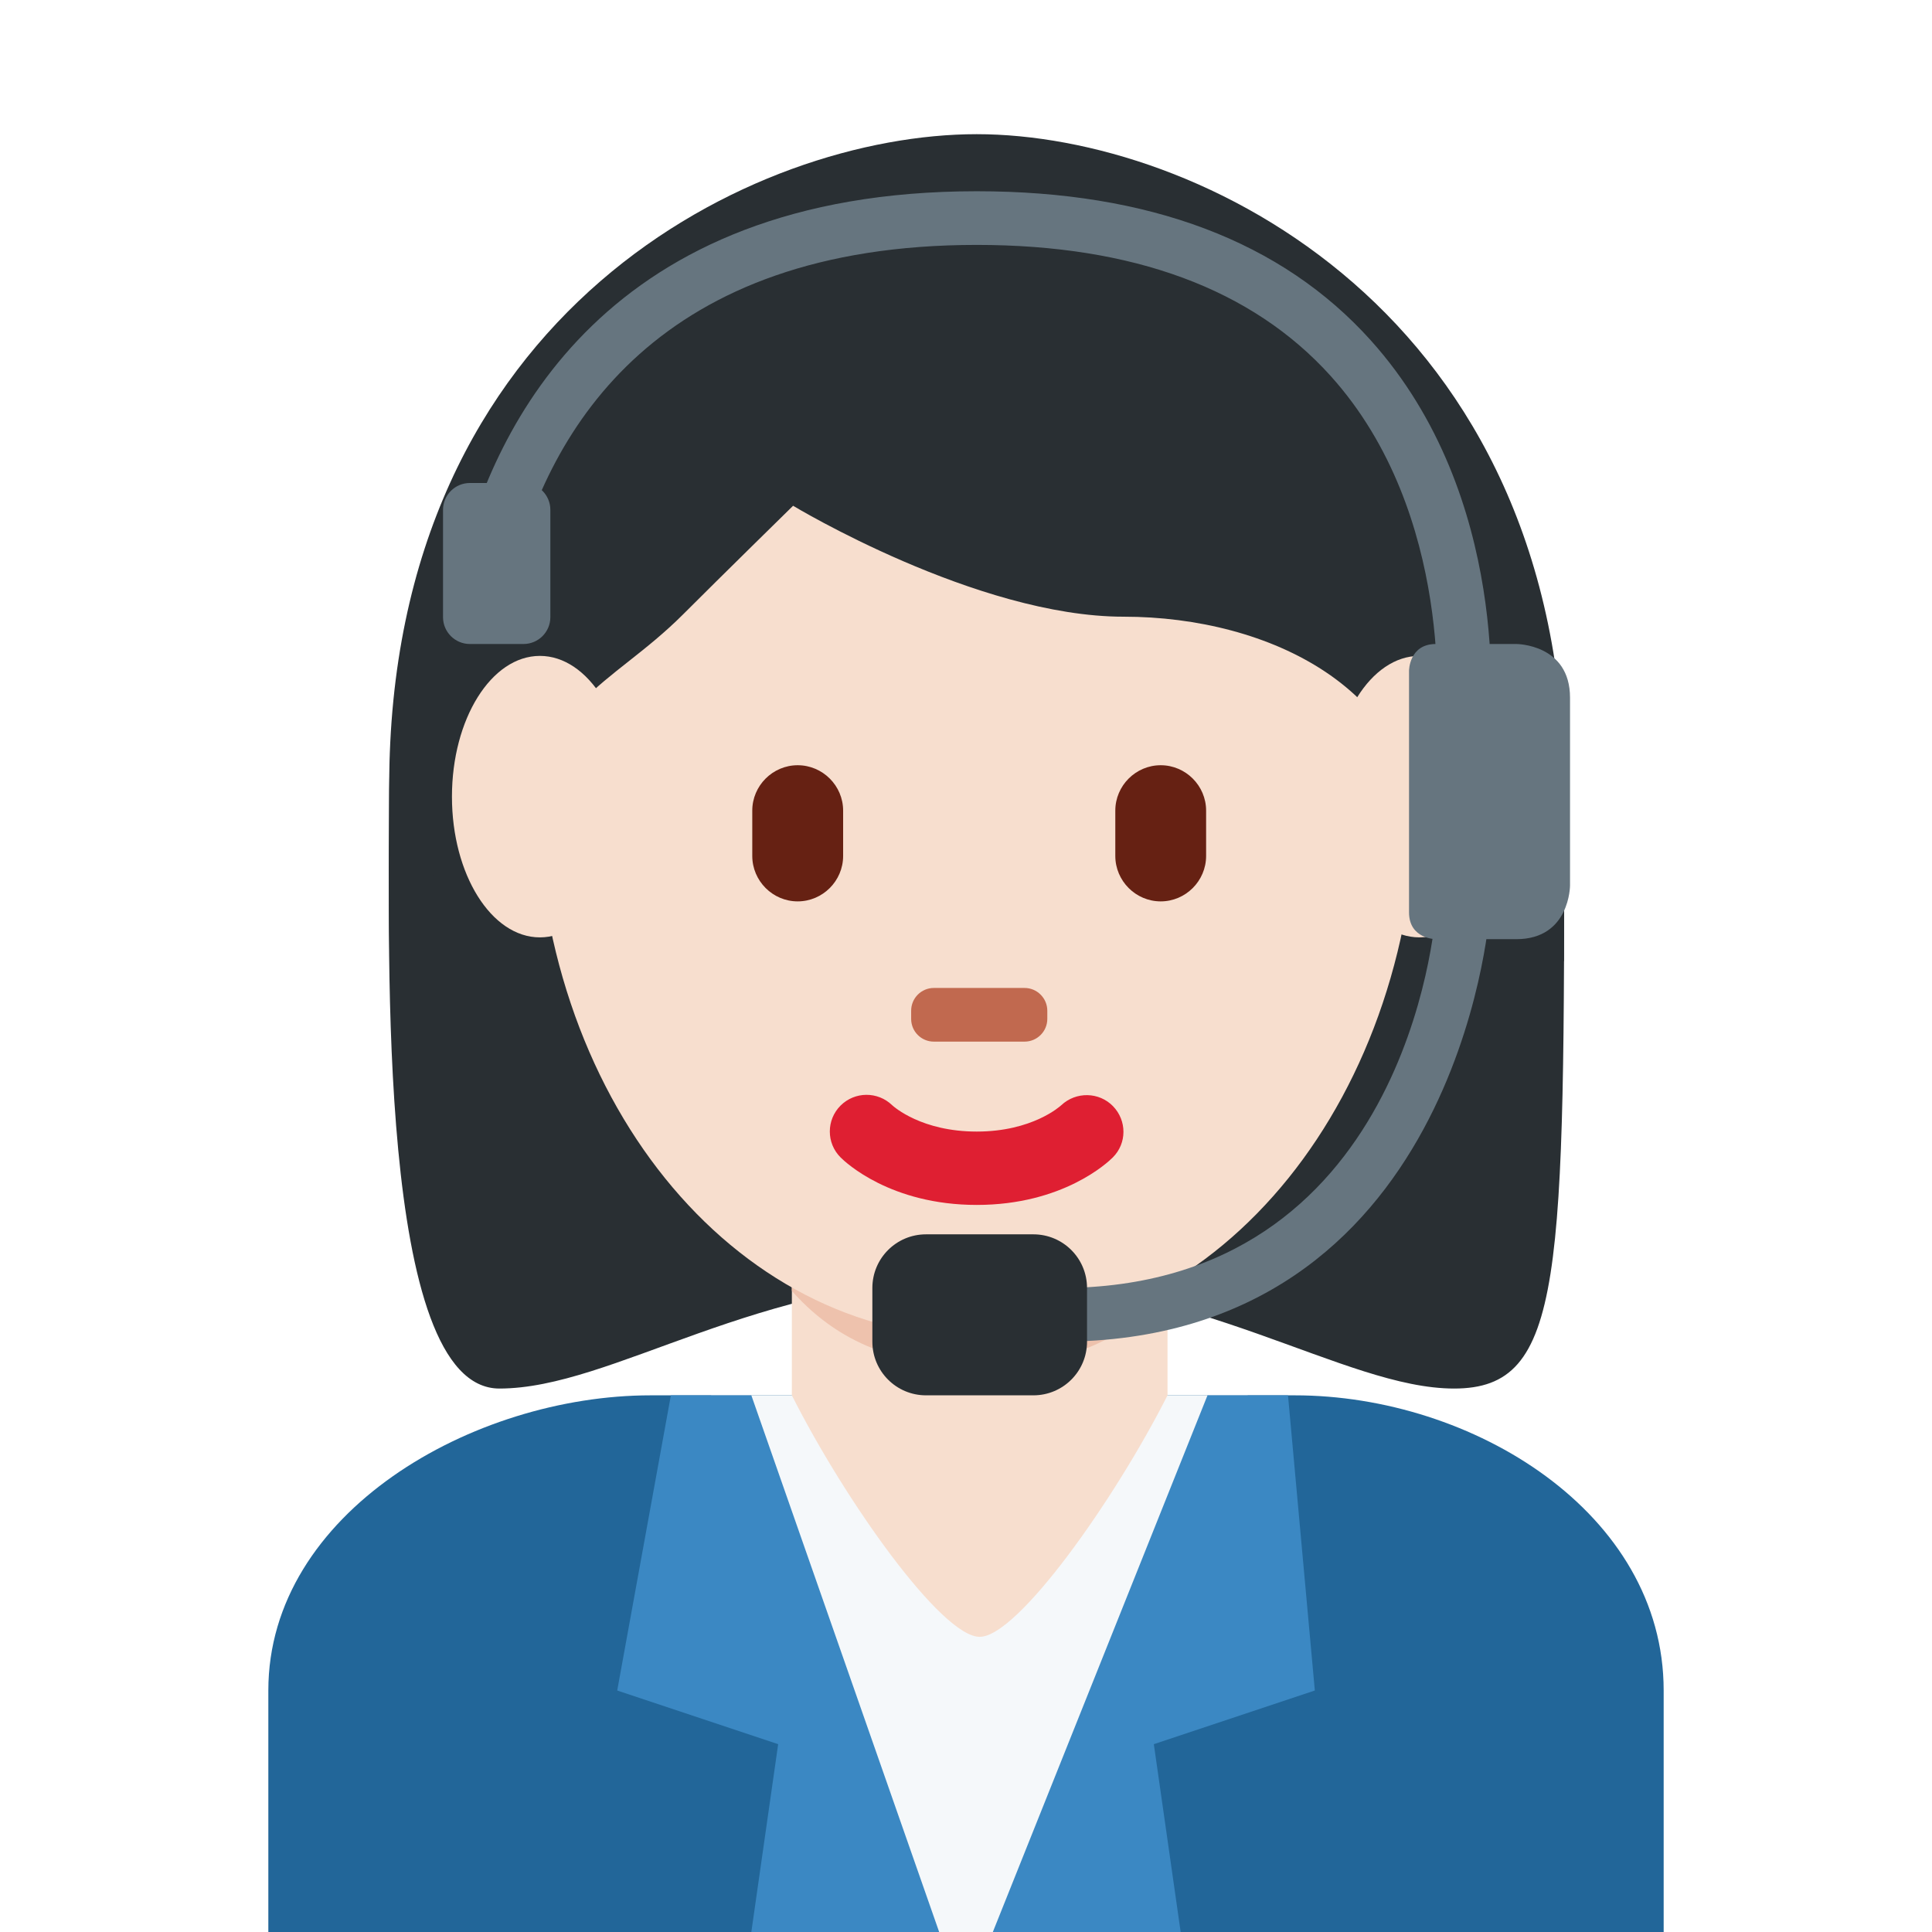
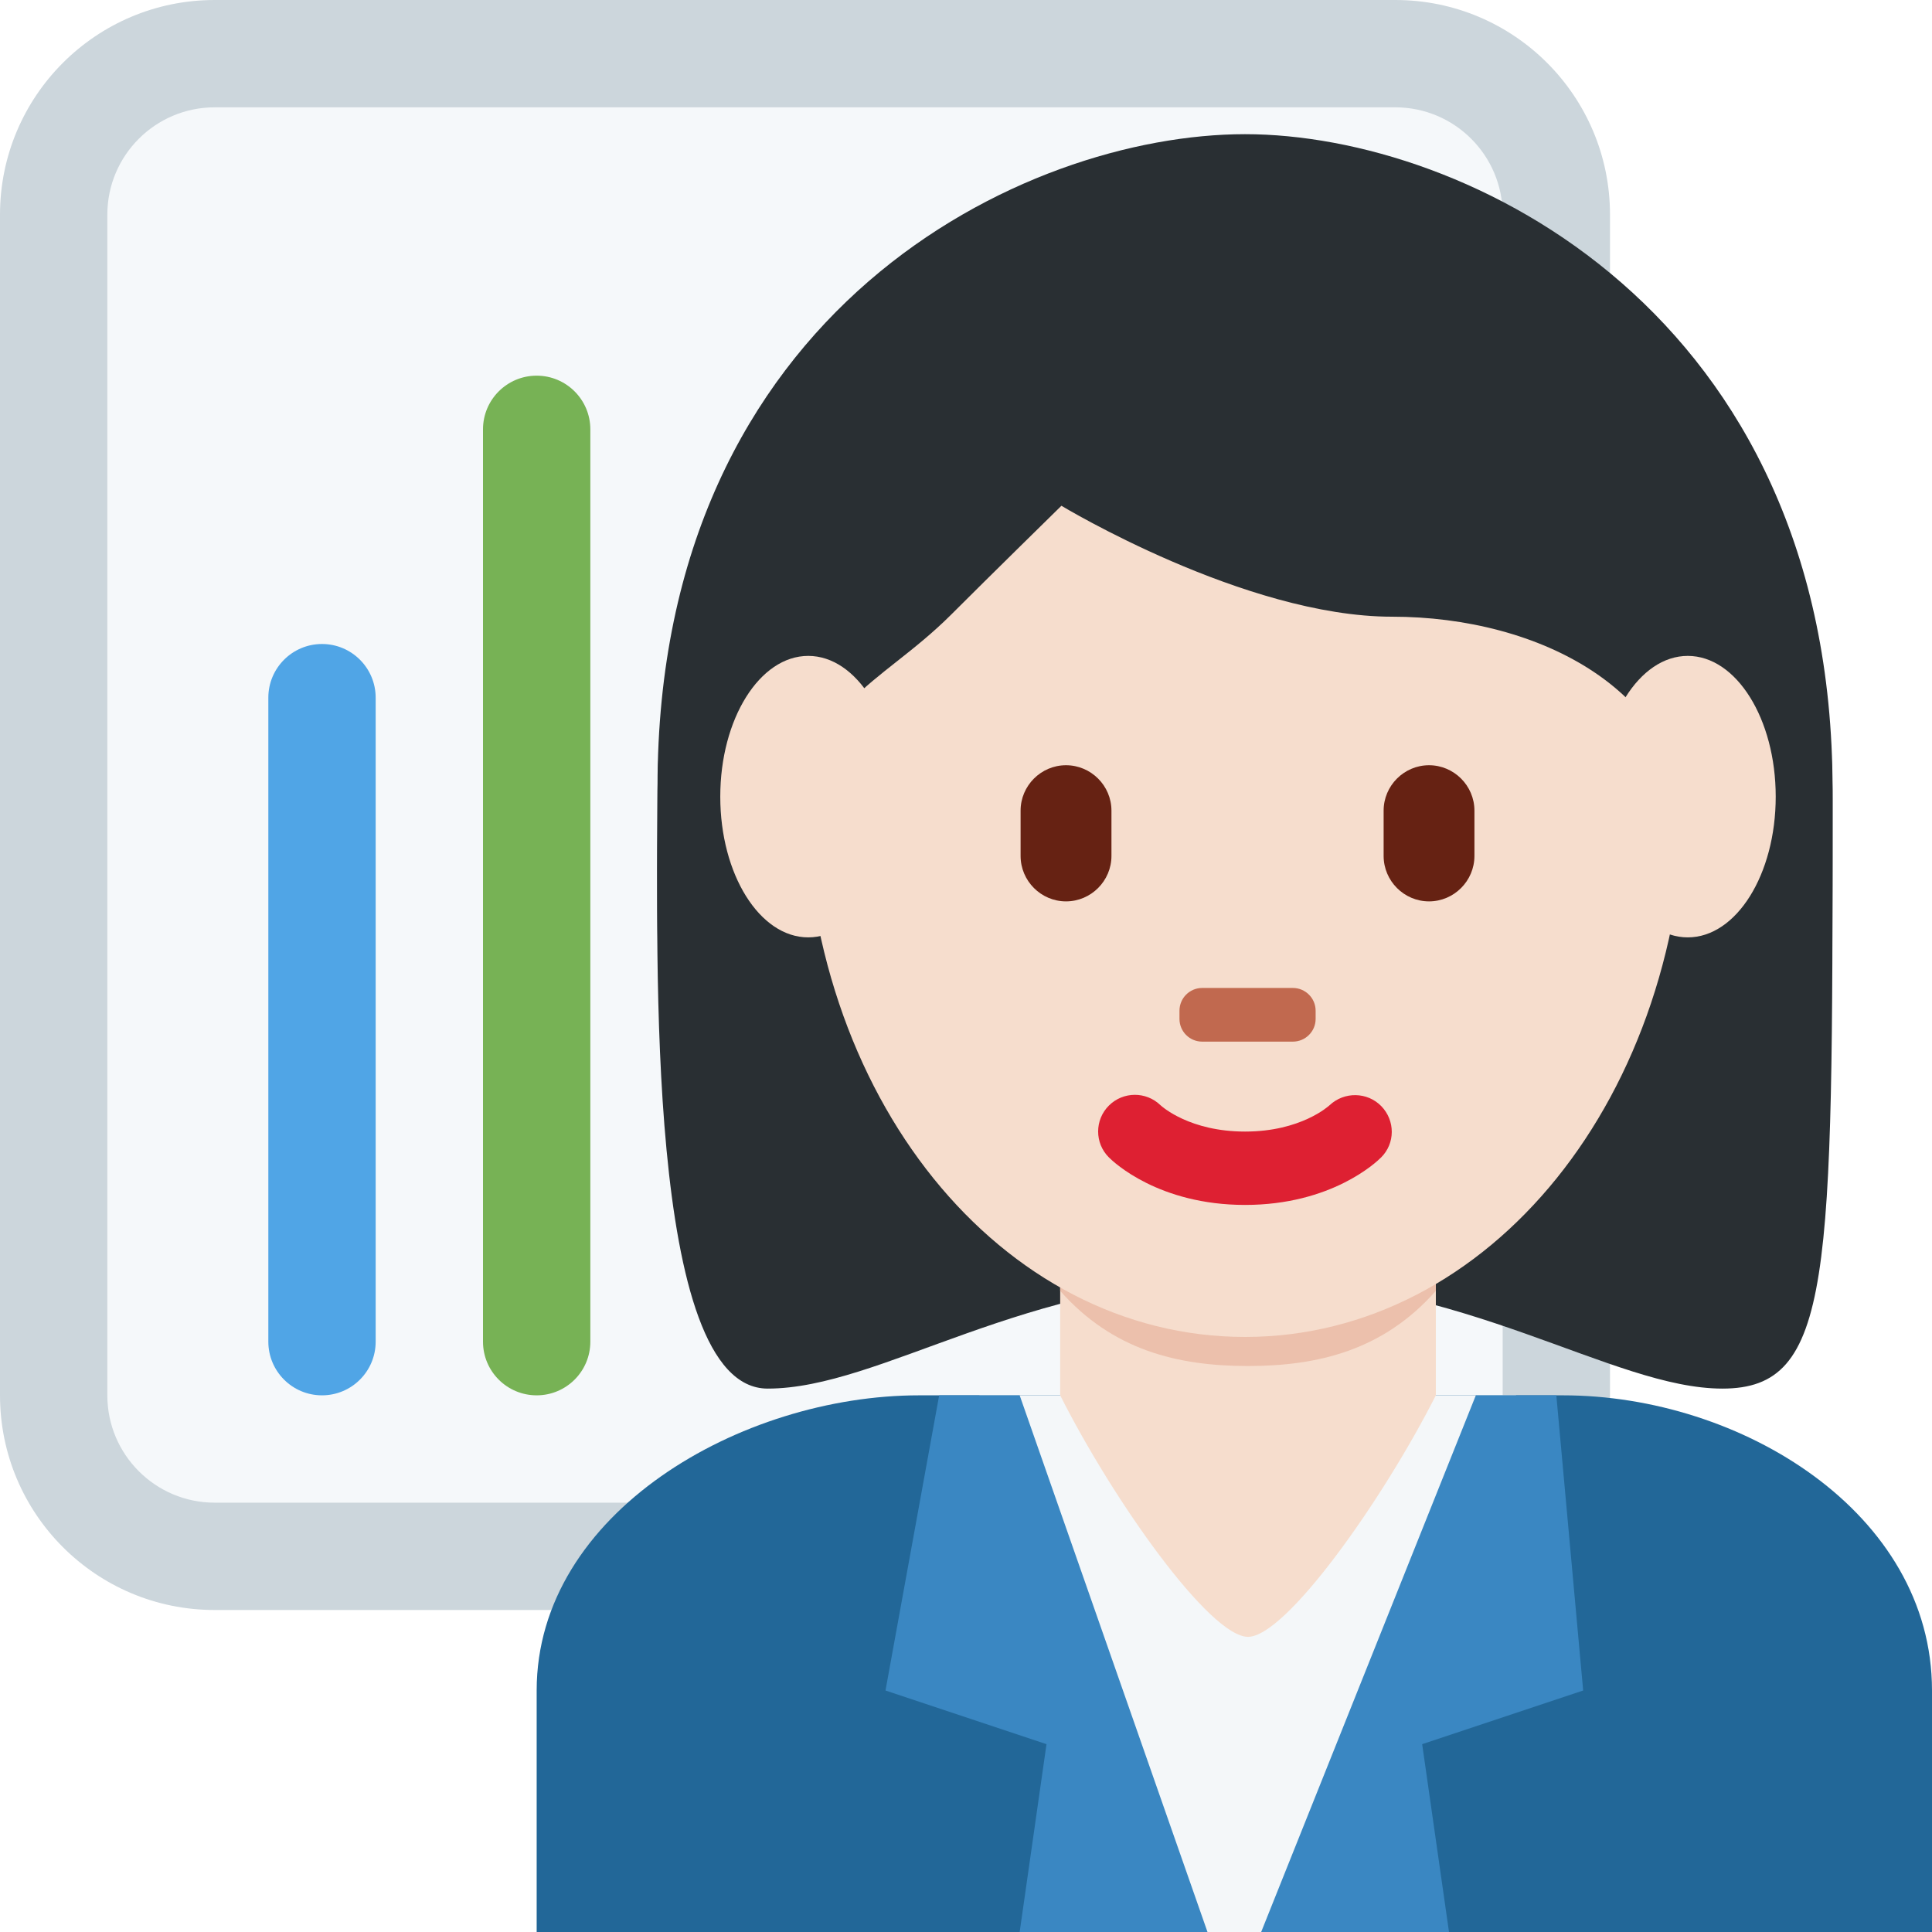
<svg xmlns="http://www.w3.org/2000/svg" viewBox="0 0 45 45" style="enable-background:new 0 0 45 45;" xml:space="preserve" version="1.1" id="svg2">
  <defs id="defs6">
    <clipPath id="clipPath16" clipPathUnits="userSpaceOnUse">
      <path id="path18" d="M 0,36 36,36 36,0 0,0 0,36 Z" />
    </clipPath>
  </defs>
  <g transform="matrix(1.25,0,0,-1.25,0,45)" id="g10">
    <g id="g12">
      <g clip-path="url(#clipPath16)" id="g14">
-         <g transform="translate(31,0)" id="g20">
-           <path id="path22" style="fill:#226699;fill-opacity:1;fill-rule:nonzero;stroke:none" d="M 0,0 0,4.5 C 0,7.814 -3.561,10 -6.875,10 l -12,0 C -22.188,10 -26,7.814 -26,4.5 L -26,0 0,0 Z" />
+         <g transform="translate(30,10)" id="g20">
+           <path id="path22" style="fill:#ccd6dc;fill-opacity:1;fill-rule:nonzero;stroke:none" d="m 0,0 c 0,-2.209 -1.791,-4 -4,-4 l -22,0 c -2.209,0 -4,1.791 -4,4 l 0,22 c 0,2.209 1.791,4 4,4 l 22,0 c 2.209,0 4,-1.791 4,-4 L 0,0 Z" />
        </g>
-         <g transform="translate(18.2004,32.0215)" id="g24">
-           <path id="path26" style="fill:#292f33;fill-opacity:1;fill-rule:nonzero;stroke:none" d="m 0,0 c 4.105,0 10.947,-2.053 10.947,-10.947 0,-8.896 0,-10.948 -2.052,-10.948 -2.053,0 -4.79,2.052 -8.895,2.052 -4.105,0 -6.785,-2.052 -8.895,-2.052 -2.288,0 -2.054,8.21 -2.054,10.948 C -10.949,-2.053 -4.105,0 0,0" />
+         <g transform="translate(28,10)" id="g24">
+           <path id="path26" style="fill:#f5f8fa;fill-opacity:1;fill-rule:nonzero;stroke:none" d="m 0,0 c 0,-1.104 -0.896,-2 -2,-2 l -22,0 c -1.104,0 -2,0.896 -2,2 l 0,22 c 0,1.104 0.896,2 2,2 l 22,0 c 1.104,0 2,-0.896 2,-2 L 0,0 Z" />
        </g>
-         <g transform="translate(23.25,10)" id="g28">
-           <path id="path30" style="fill:#f5f8fa;fill-opacity:1;fill-rule:nonzero;stroke:none" d="M 0,0 -3.182,-10 -7.273,-10 -10,0" />
+         <g transform="translate(6,10)" id="g28">
+           <path id="path30" style="fill:#50a5e6;fill-opacity:1;fill-rule:nonzero;stroke:none" d="m 0,0 c -0.552,0 -1,0.447 -1,1 l 0,12 c 0,0.552 0.448,1 1,1 0.552,0 1,-0.448 1,-1 L 1,1 C 1,0.447 0.552,0 0,0" />
        </g>
-         <g transform="translate(14,10)" id="g32">
-           <path id="path34" style="fill:#3b88c3;fill-opacity:1;fill-rule:nonzero;stroke:none" d="m 0,0 -1.499,0 -1,-5.5 L 0.5,-6.5 0,-10 3.5,-10 0,0 Z" />
+         <g transform="translate(10,10)" id="g32">
+           <path id="path34" style="fill:#77b255;fill-opacity:1;fill-rule:nonzero;stroke:none" d="m 0,0 c -0.552,0 -1,0.447 -1,1 l 0,17 c 0,0.552 0.448,1 1,1 0.552,0 1,-0.448 1,-1 L 1,1 C 1,0.447 0.552,0 0,0" />
        </g>
-         <g transform="translate(22.5,10)" id="g36">
-           <path id="path38" style="fill:#3b88c3;fill-opacity:1;fill-rule:nonzero;stroke:none" d="M 0,0 1.5,0 2,-5.5 -1,-6.5 -0.5,-10 -4,-10 0,0 Z" />
+         <g transform="translate(36,0)" id="g36">
+           <path id="path38" style="fill:#226798;fill-opacity:1;fill-rule:nonzero;stroke:none" d="M 0,0 0,4.5 C 0,7.814 -3.561,10 -6.875,10 l -12,0 C -22.188,10 -26,7.814 -26,4.5 L -26,0 0,0 Z" />
        </g>
-         <g transform="translate(14.7551,10)" id="g40">
-           <path id="path42" style="fill:#f7dece;fill-opacity:1;fill-rule:nonzero;stroke:none" d="m 0,0 c 1,-1.982 2.792,-4.5 3.5,-4.5 0.708,0 2.512,2.549 3.5,4.5 l 0,3.591 -7,0 L 0,0 Z" />
+         <g transform="translate(28.25,10)" id="g40">
+           <path id="path42" style="fill:#f4f7f9;fill-opacity:1;fill-rule:nonzero;stroke:none" d="M 0,0 -3.182,-10 -7.273,-10 -10,0" />
        </g>
-         <g transform="translate(14.7551,11.9459)" id="g44">
-           <path id="path46" style="fill:#eec2ad;fill-opacity:1;fill-rule:nonzero;stroke:none" d="M 0,0 C 0.975,-1.102 2.185,-1.4 3.499,-1.4 4.814,-1.4 6.025,-1.102 7,0 l 0,2.801 -7,0 L 0,0 Z" />
+         <g transform="translate(19,10)" id="g44">
+           <path id="path46" style="fill:#3a87c2;fill-opacity:1;fill-rule:nonzero;stroke:none" d="m 0,0 -1.5,0 -1,-5.5 3,-1 L 0,-10 3.5,-10 0,0 Z" />
        </g>
-         <g transform="translate(9.989,21.373)" id="g48">
-           <path id="path50" style="fill:#f7dece;fill-opacity:1;fill-rule:nonzero;stroke:none" d="m 0,0 c 0,5.834 3.676,10.564 8.211,10.564 4.534,0 8.209,-4.73 8.209,-10.564 0,-5.833 -3.675,-10.285 -8.209,-10.285 C 3.676,-10.285 0,-5.833 0,0" />
+         <g transform="translate(27.5,10)" id="g48">
+           <path id="path50" style="fill:#3a87c2;fill-opacity:1;fill-rule:nonzero;stroke:none" d="M 0,0 1.5,0 2,-5.5 -1,-6.5 -0.5,-10 -4,-10 0,0 Z" />
        </g>
-         <g transform="translate(18.2004,13.5479)" id="g52">
-           <path id="path54" style="fill:#df1f32;fill-opacity:1;fill-rule:nonzero;stroke:none" d="m 0,0 c -1.606,0 -2.447,0.794 -2.537,0.885 -0.268,0.266 -0.268,0.7 0,0.967 0.266,0.264 0.692,0.266 0.961,0.006 C -1.541,1.826 -1.025,1.367 0,1.367 1.038,1.367 1.555,1.84 1.576,1.859 1.85,2.115 2.279,2.107 2.539,1.84 2.799,1.571 2.799,1.148 2.535,0.885 2.445,0.794 1.605,0 0,0" />
+         <g transform="translate(23.2002,32.0215)" id="g52">
+           <path id="path54" style="fill:#292f33;fill-opacity:1;fill-rule:nonzero;stroke:none" d="m 0,0 c 4.104,0 10.947,-2.053 10.947,-10.947 0,-8.896 0,-10.949 -2.052,-10.949 -2.053,0 -4.791,2.053 -8.895,2.053 -4.105,0 -6.785,-2.053 -8.896,-2.053 -2.287,0 -2.053,8.211 -2.053,10.949 C -10.949,-2.053 -4.105,0 0,0" />
        </g>
-         <g transform="translate(7.9802,18.0908)" id="g56">
-           <path id="path58" style="fill:#292f33;fill-opacity:1;fill-rule:nonzero;stroke:none" d="m 0,0 c -0.021,1 -0.044,0.224 -0.044,0.465 0,3.422 2.053,-0.494 2.053,1.943 0,2.439 1.368,2.683 2.737,4.051 0.684,0.685 2.052,2.026 2.052,2.026 0,0 3.421,-2.067 6.158,-2.067 2.737,0 5.474,-1.375 5.474,-4.112 0,-2.737 2.053,1.584 2.053,-1.837 C 20.483,0.225 20.46,1 20.443,0 l 0.719,0 c 0.006,2 0.006,1.924 0.006,3.202 0,8.895 -6.842,12.207 -10.949,12.207 C 6.115,15.409 -0.728,12.152 -0.728,3.257 -0.728,2.464 -0.748,2 -0.72,0 L 0,0 Z" />
+         <g transform="translate(19.7549,10)" id="g56">
+           <path id="path58" style="fill:#f6ddcd;fill-opacity:1;fill-rule:nonzero;stroke:none" d="m 0,0 c 1,-1.982 2.792,-4.5 3.5,-4.5 0.708,0 2.512,2.549 3.5,4.5 l 0,3.591 -7,0 L 0,0 Z" />
        </g>
-         <g transform="translate(14.8635,19.2041)" id="g60">
-           <path id="path62" style="fill:#662113;fill-opacity:1;fill-rule:nonzero;stroke:none" d="m 0,0 0,0 c -0.465,0 -0.846,0.381 -0.846,0.847 l 0,0.844 c 0,0.465 0.381,0.846 0.846,0.846 0.466,0 0.847,-0.381 0.847,-0.846 l 0,-0.844 C 0.847,0.381 0.466,0 0,0" />
+         <g transform="translate(19.7549,11.9463)" id="g60">
+           <path id="path62" style="fill:#ecc0ac;fill-opacity:1;fill-rule:nonzero;stroke:none" d="M 0,0 C 0.976,-1.103 2.185,-1.4 3.499,-1.4 4.814,-1.4 6.024,-1.103 7,0 l 0,2.801 -7,0 L 0,0 Z" />
        </g>
-         <g transform="translate(21.6281,19.2041)" id="g64">
-           <path id="path66" style="fill:#662113;fill-opacity:1;fill-rule:nonzero;stroke:none" d="m 0,0 0,0 c -0.465,0 -0.846,0.381 -0.846,0.847 l 0,0.844 c 0,0.465 0.381,0.846 0.846,0.846 0.465,0 0.846,-0.381 0.846,-0.846 l 0,-0.844 C 0.846,0.381 0.465,0 0,0" />
+         <g transform="translate(14.9888,21.373)" id="g64">
+           <path id="path66" style="fill:#f6ddcd;fill-opacity:1;fill-rule:nonzero;stroke:none" d="M 0,0 C 0,5.834 3.676,10.563 8.211,10.563 12.745,10.563 16.42,5.834 16.42,0 16.42,-5.833 12.745,-10.285 8.211,-10.285 3.676,-10.285 0,-5.833 0,0" />
        </g>
-         <g transform="translate(19.091,16.5908)" id="g68">
-           <path id="path70" style="fill:#c1694f;fill-opacity:1;fill-rule:nonzero;stroke:none" d="m 0,0 -1.69,0 c -0.234,0 -0.423,0.189 -0.423,0.423 l 0,0.153 C -2.113,0.81 -1.924,1 -1.69,1 L 0,1 C 0.233,1 0.424,0.81 0.424,0.576 l 0,-0.153 C 0.424,0.189 0.233,0 0,0" />
+         <g transform="translate(23.2002,13.5479)" id="g68">
+           <path id="path70" style="fill:#de2032;fill-opacity:1;fill-rule:nonzero;stroke:none" d="m 0,0 c -1.606,0 -2.447,0.794 -2.537,0.885 -0.268,0.266 -0.268,0.7 0,0.967 0.266,0.264 0.692,0.266 0.961,0.006 C -1.541,1.826 -1.025,1.367 0,1.367 1.038,1.367 1.555,1.84 1.576,1.859 1.85,2.115 2.279,2.107 2.539,1.84 2.799,1.571 2.799,1.148 2.535,0.885 2.445,0.794 1.605,0 0,0" />
        </g>
-         <g transform="translate(11.6994,21.1553)" id="g72">
-           <path id="path74" style="fill:#f7dece;fill-opacity:1;fill-rule:nonzero;stroke:none" d="m 0,0 c 0,-1.448 -0.734,-2.622 -1.639,-2.622 -0.905,0 -1.639,1.174 -1.639,2.622 0,1.448 0.734,2.623 1.639,2.623 C -0.734,2.623 0,1.448 0,0" />
+         <g transform="translate(24.0908,16.5908)" id="g72">
+           <path id="path74" style="fill:#c1694f;fill-opacity:1;fill-rule:nonzero;stroke:none" d="m 0,0 -1.69,0 c -0.234,0 -0.423,0.189 -0.423,0.423 l 0,0.153 C -2.113,0.81 -1.924,1 -1.69,1 L 0,1 C 0.233,1 0.424,0.81 0.424,0.576 l 0,-0.153 C 0.424,0.189 0.233,0 0,0" />
        </g>
-         <g transform="translate(28.0881,21.1553)" id="g76">
-           <path id="path78" style="fill:#f7dece;fill-opacity:1;fill-rule:nonzero;stroke:none" d="m 0,0 c 0,-1.448 -0.733,-2.622 -1.639,-2.622 -0.905,0 -1.638,1.174 -1.638,2.622 0,1.448 0.733,2.623 1.638,2.623 C -0.733,2.623 0,1.448 0,0" />
+         <g transform="translate(26.6279,19.2041)" id="g76">
+           <path id="path78" style="fill:#662213;fill-opacity:1;fill-rule:nonzero;stroke:none" d="m 0,0 0,0 c -0.465,0 -0.846,0.381 -0.846,0.847 l 0,0.844 c 0,0.465 0.381,0.846 0.846,0.846 0.465,0 0.846,-0.381 0.846,-0.846 l 0,-0.844 C 0.846,0.381 0.465,0 0,0" />
        </g>
-         <g transform="translate(27.2561,22.0005)" id="g80">
-           <path id="path82" style="fill:#66757f;fill-opacity:1;fill-rule:nonzero;stroke:none" d="m 0,0 c -0.018,0 -0.035,0 -0.053,0.002 -0.274,0.029 -0.473,0.275 -0.445,0.55 0.004,0.038 0.369,3.856 -1.965,6.444 -1.461,1.619 -3.679,2.44 -6.593,2.44 -5.911,0 -7.968,-3.368 -8.652,-6.193 -0.065,-0.269 -0.336,-0.436 -0.604,-0.368 -0.269,0.064 -0.433,0.334 -0.368,0.603 0.629,2.599 2.717,6.958 9.624,6.958 3.214,0 5.684,-0.934 7.341,-2.777 C 0.917,4.734 0.515,0.621 0.496,0.447 0.469,0.19 0.252,0 0,0" />
+         <g transform="translate(19.8633,19.2041)" id="g80">
+           <path id="path82" style="fill:#662213;fill-opacity:1;fill-rule:nonzero;stroke:none" d="m 0,0 0,0 c -0.465,0 -0.846,0.381 -0.846,0.847 l 0,0.844 c 0,0.465 0.381,0.846 0.846,0.846 0.466,0 0.847,-0.381 0.847,-0.846 l 0,-0.844 C 0.847,0.381 0.466,0 0,0" />
        </g>
-         <g transform="translate(26.2551,23.5)" id="g84">
-           <path id="path86" style="fill:#66757f;fill-opacity:1;fill-rule:nonzero;stroke:none" d="m 0,0 c 0,0 0,0.5 0.5,0.5 l 1.5,0 c 0,0 1,0 1,-1 L 3,-4 C 3,-4 3,-5 2,-5 L 0.5,-5 C 0.5,-5 0,-5 0,-4.5 L 0,0 Z" />
+         <g transform="translate(12.98,18.0908)" id="g84">
+           <path id="path86" style="fill:#292f33;fill-opacity:1;fill-rule:nonzero;stroke:none" d="m 0,0 c -0.021,1 -0.044,0.224 -0.044,0.465 0,3.422 2.053,-0.494 2.053,1.943 0,2.439 1.368,2.683 2.737,4.051 0.684,0.685 2.052,2.026 2.052,2.026 0,0 3.421,-2.067 6.159,-2.067 2.736,0 5.473,-1.375 5.473,-4.112 0,-2.737 2.053,1.584 2.053,-1.837 C 20.483,0.225 20.46,1 20.443,0 l 0.719,0 c 0.005,2 0.005,1.924 0.005,3.202 0,8.895 -6.841,12.207 -10.948,12.207 C 6.115,15.409 -0.728,12.152 -0.728,3.257 -0.728,2.464 -0.748,2 -0.72,0 L 0,0 Z" />
        </g>
-         <g transform="translate(9.7551,24)" id="g88">
-           <path id="path90" style="fill:#66757f;fill-opacity:1;fill-rule:nonzero;stroke:none" d="m 0,0 -1,0 c -0.276,0 -0.5,0.224 -0.5,0.5 l 0,2 C -1.5,2.776 -1.276,3 -1,3 L 0,3 C 0.276,3 0.5,2.776 0.5,2.5 l 0,-2 C 0.5,0.224 0.276,0 0,0" />
+         <g transform="translate(33.0879,21.1553)" id="g88">
+           <path id="path90" style="fill:#f6ddcd;fill-opacity:1;fill-rule:nonzero;stroke:none" d="m 0,0 c 0,-1.448 -0.733,-2.622 -1.639,-2.622 -0.905,0 -1.638,1.174 -1.638,2.622 0,1.448 0.733,2.623 1.638,2.623 C -0.733,2.623 0,1.448 0,0" />
        </g>
-         <g transform="translate(19.7551,11)" id="g92">
-           <path id="path94" style="fill:#66757f;fill-opacity:1;fill-rule:nonzero;stroke:none" d="M 0,0 0,1 C 6.44,1 6.981,7.747 7.001,8.034 L 7.999,7.967 C 7.993,7.887 7.383,0 0,0" />
-         </g>
-         <g transform="translate(16.2551,11)" id="g96">
-           <path id="path98" style="fill:#292f33;fill-opacity:1;fill-rule:nonzero;stroke:none" d="m 0,0 c 0,-0.553 0.447,-1 1,-1 l 2,0 c 0.553,0 1,0.447 1,1 L 4,1 C 4,1.553 3.553,2 3,2 L 1,2 C 0.447,2 0,1.553 0,1 L 0,0 Z" />
+         <g transform="translate(16.6992,21.1553)" id="g92">
+           <path id="path94" style="fill:#f6ddcd;fill-opacity:1;fill-rule:nonzero;stroke:none" d="m 0,0 c 0,-1.448 -0.734,-2.622 -1.639,-2.622 -0.905,0 -1.639,1.174 -1.639,2.622 0,1.448 0.734,2.623 1.639,2.623 C -0.734,2.623 0,1.448 0,0" />
        </g>
      </g>
    </g>
  </g>
</svg>
